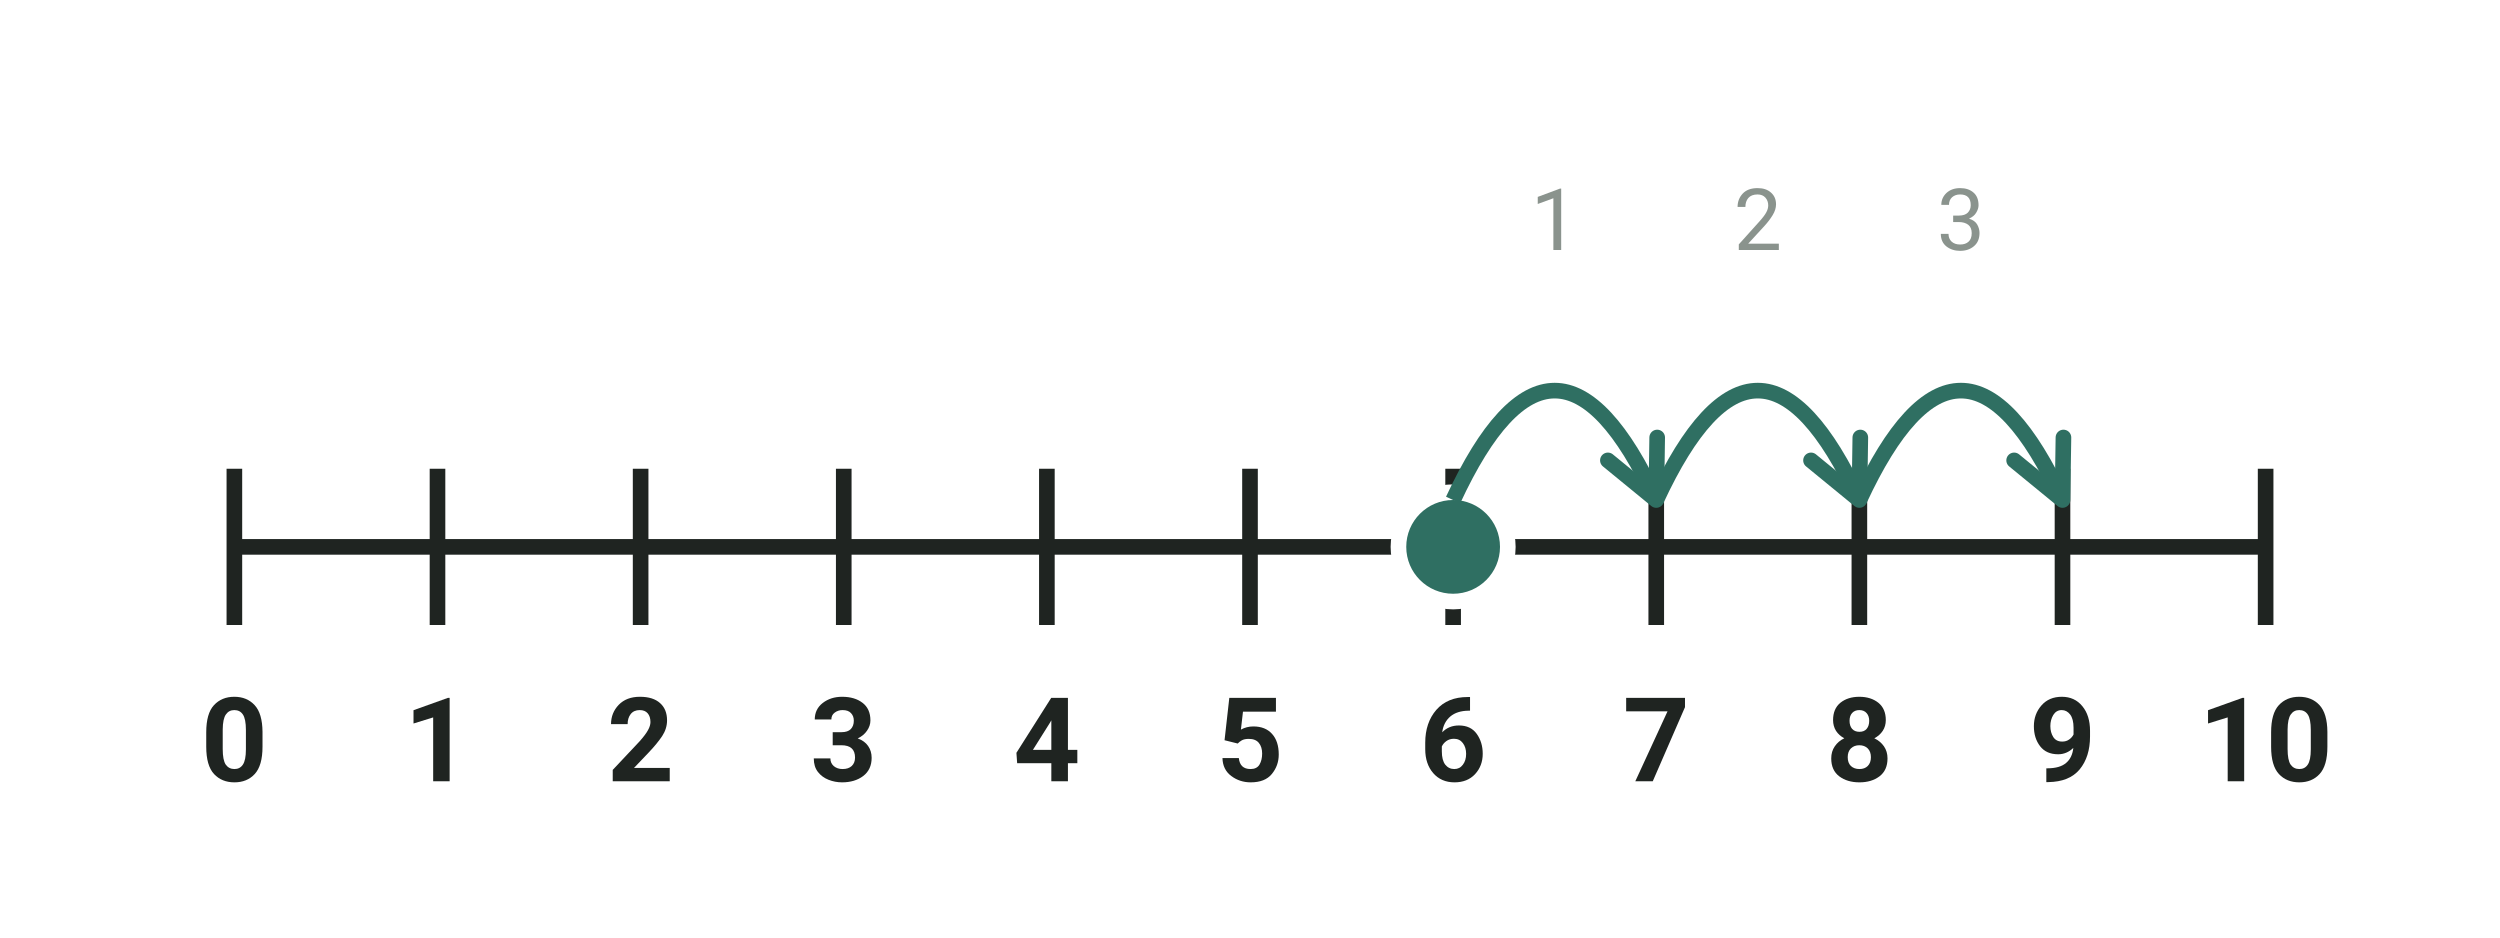
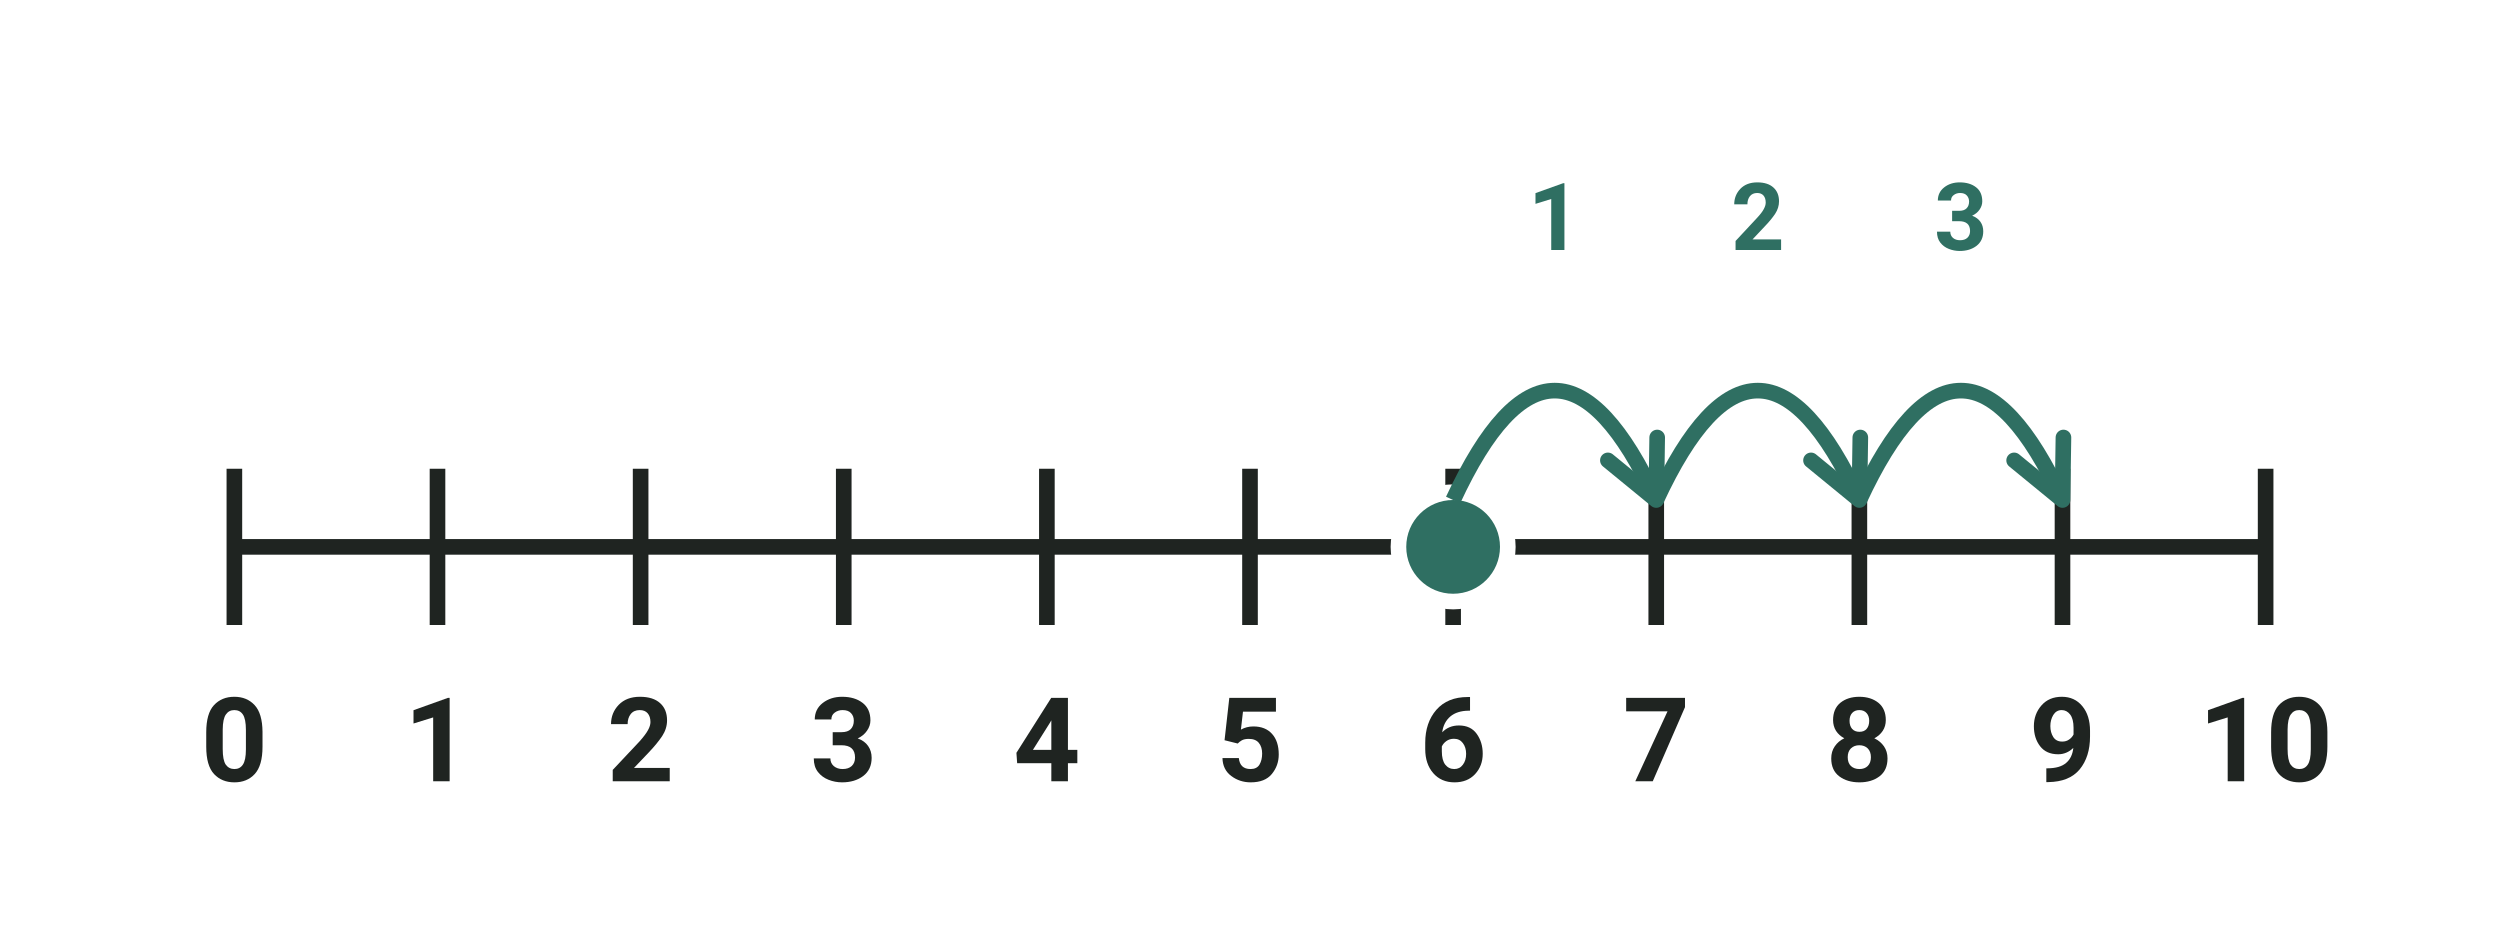
<svg xmlns="http://www.w3.org/2000/svg" viewBox="0 0 320 120" role="img" aria-label="Start at 6 and make 3 hops" style="font-family:system-ui,-apple-system,Segoe UI,Roboto,sans-serif">
  <line x1="30" y1="70" x2="290" y2="70" style="stroke:var(--viz-stroke,#1F2421);stroke-width:2" />
  <line x1="30" y1="60" x2="30" y2="80" style="stroke:var(--viz-stroke,#1F2421);stroke-width:2" />
  <text x="30" y="100" font-size="15" text-anchor="middle" font-weight="600" style="fill:var(--viz-text,#1F2421)">0</text>
  <line x1="56" y1="60" x2="56" y2="80" style="stroke:var(--viz-stroke,#1F2421);stroke-width:2" />
  <text x="56" y="100" font-size="15" text-anchor="middle" font-weight="600" style="fill:var(--viz-text,#1F2421)">1</text>
  <line x1="82" y1="60" x2="82" y2="80" style="stroke:var(--viz-stroke,#1F2421);stroke-width:2" />
  <text x="82" y="100" font-size="15" text-anchor="middle" font-weight="600" style="fill:var(--viz-text,#1F2421)">2</text>
  <line x1="108" y1="60" x2="108" y2="80" style="stroke:var(--viz-stroke,#1F2421);stroke-width:2" />
  <text x="108" y="100" font-size="15" text-anchor="middle" font-weight="600" style="fill:var(--viz-text,#1F2421)">3</text>
  <line x1="134" y1="60" x2="134" y2="80" style="stroke:var(--viz-stroke,#1F2421);stroke-width:2" />
  <text x="134" y="100" font-size="15" text-anchor="middle" font-weight="600" style="fill:var(--viz-text,#1F2421)">4</text>
  <line x1="160" y1="60" x2="160" y2="80" style="stroke:var(--viz-stroke,#1F2421);stroke-width:2" />
  <text x="160" y="100" font-size="15" text-anchor="middle" font-weight="600" style="fill:var(--viz-text,#1F2421)">5</text>
  <line x1="186" y1="60" x2="186" y2="80" style="stroke:var(--viz-stroke,#1F2421);stroke-width:2" />
  <text x="186" y="100" font-size="15" text-anchor="middle" font-weight="600" style="fill:var(--viz-text,#1F2421)">6</text>
  <line x1="212" y1="60" x2="212" y2="80" style="stroke:var(--viz-stroke,#1F2421);stroke-width:2" />
  <text x="212" y="100" font-size="15" text-anchor="middle" font-weight="600" style="fill:var(--viz-text,#1F2421)">7</text>
  <line x1="238" y1="60" x2="238" y2="80" style="stroke:var(--viz-stroke,#1F2421);stroke-width:2" />
  <text x="238" y="100" font-size="15" text-anchor="middle" font-weight="600" style="fill:var(--viz-text,#1F2421)">8</text>
  <line x1="264" y1="60" x2="264" y2="80" style="stroke:var(--viz-stroke,#1F2421);stroke-width:2" />
  <text x="264" y="100" font-size="15" text-anchor="middle" font-weight="600" style="fill:var(--viz-text,#1F2421)">9</text>
  <line x1="290" y1="60" x2="290" y2="80" style="stroke:var(--viz-stroke,#1F2421);stroke-width:2" />
  <text x="290" y="100" font-size="15" text-anchor="middle" font-weight="600" style="fill:var(--viz-text,#1F2421)">10</text>
  <circle cx="186" cy="70" r="7" style="fill:var(--viz-point,#2F6F62);stroke:var(--viz-empty,#FFFFFF);stroke-width:2" />
  <path d="M186,64 Q199,36 212,64" style="fill:none;stroke:var(--viz-point,#2F6F62);stroke-width:2" />
  <path d="M212.12,56 L212,64 L205.81,58.93" style="fill:none;stroke:var(--viz-point,#2F6F62);stroke-width:2;stroke-linecap:round;stroke-linejoin:round" />
-   <text x="199" y="32" font-size="11" text-anchor="middle" font-weight="400" style="fill:var(--viz-muted,#8A938D)">1</text>
+   <text x="199" y="32" font-size="12" text-anchor="middle" font-weight="600" style="fill:var(--viz-point,#2F6F62)">1</text>
  <path d="M212,64 Q225,36 238,64" style="fill:none;stroke:var(--viz-point,#2F6F62);stroke-width:2" />
  <path d="M238.12,56 L238,64 L231.81,58.93" style="fill:none;stroke:var(--viz-point,#2F6F62);stroke-width:2;stroke-linecap:round;stroke-linejoin:round" />
-   <text x="225" y="32" font-size="11" text-anchor="middle" font-weight="400" style="fill:var(--viz-muted,#8A938D)">2</text>
+   <text x="225" y="32" font-size="12" text-anchor="middle" font-weight="600" style="fill:var(--viz-point,#2F6F62)">2</text>
  <path d="M238,64 Q251,36 264,64" style="fill:none;stroke:var(--viz-point,#2F6F62);stroke-width:2" />
  <path d="M264.12,56 L264,64 L257.81,58.93" style="fill:none;stroke:var(--viz-point,#2F6F62);stroke-width:2;stroke-linecap:round;stroke-linejoin:round" />
-   <text x="251" y="32" font-size="11" text-anchor="middle" font-weight="400" style="fill:var(--viz-muted,#8A938D)">3</text>
+   <text x="251" y="32" font-size="12" text-anchor="middle" font-weight="600" style="fill:var(--viz-point,#2F6F62)">3</text>
</svg>
